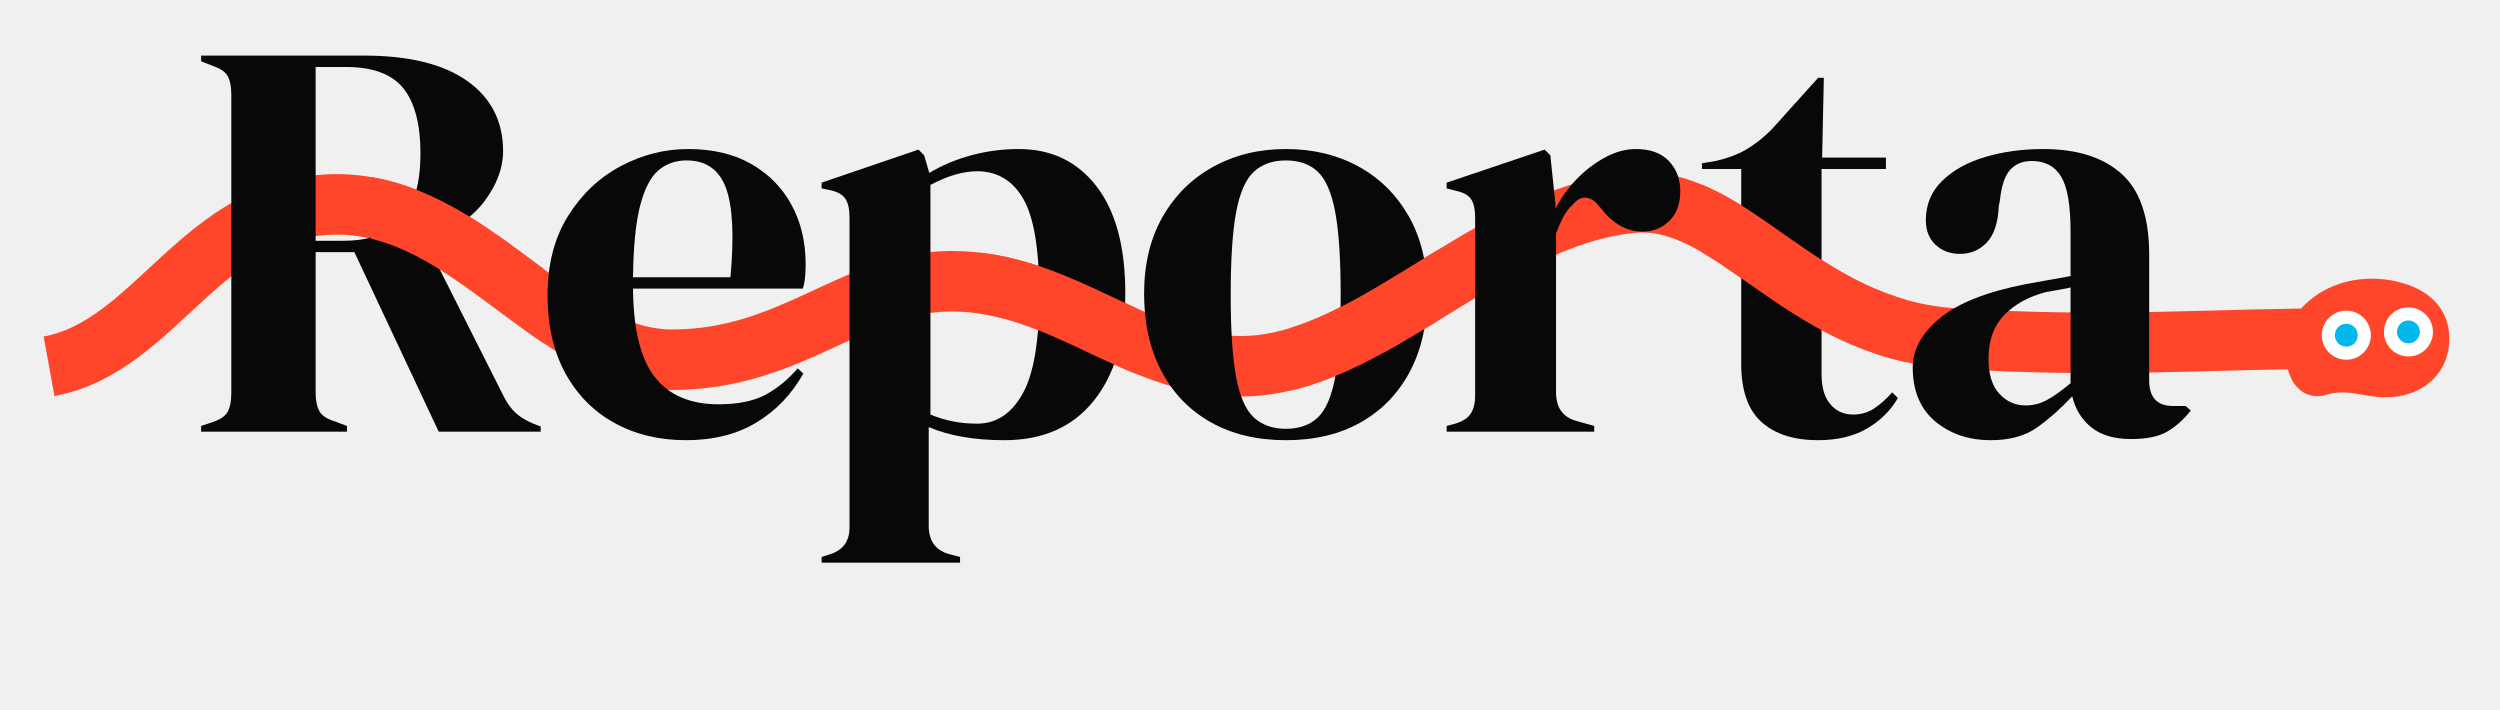
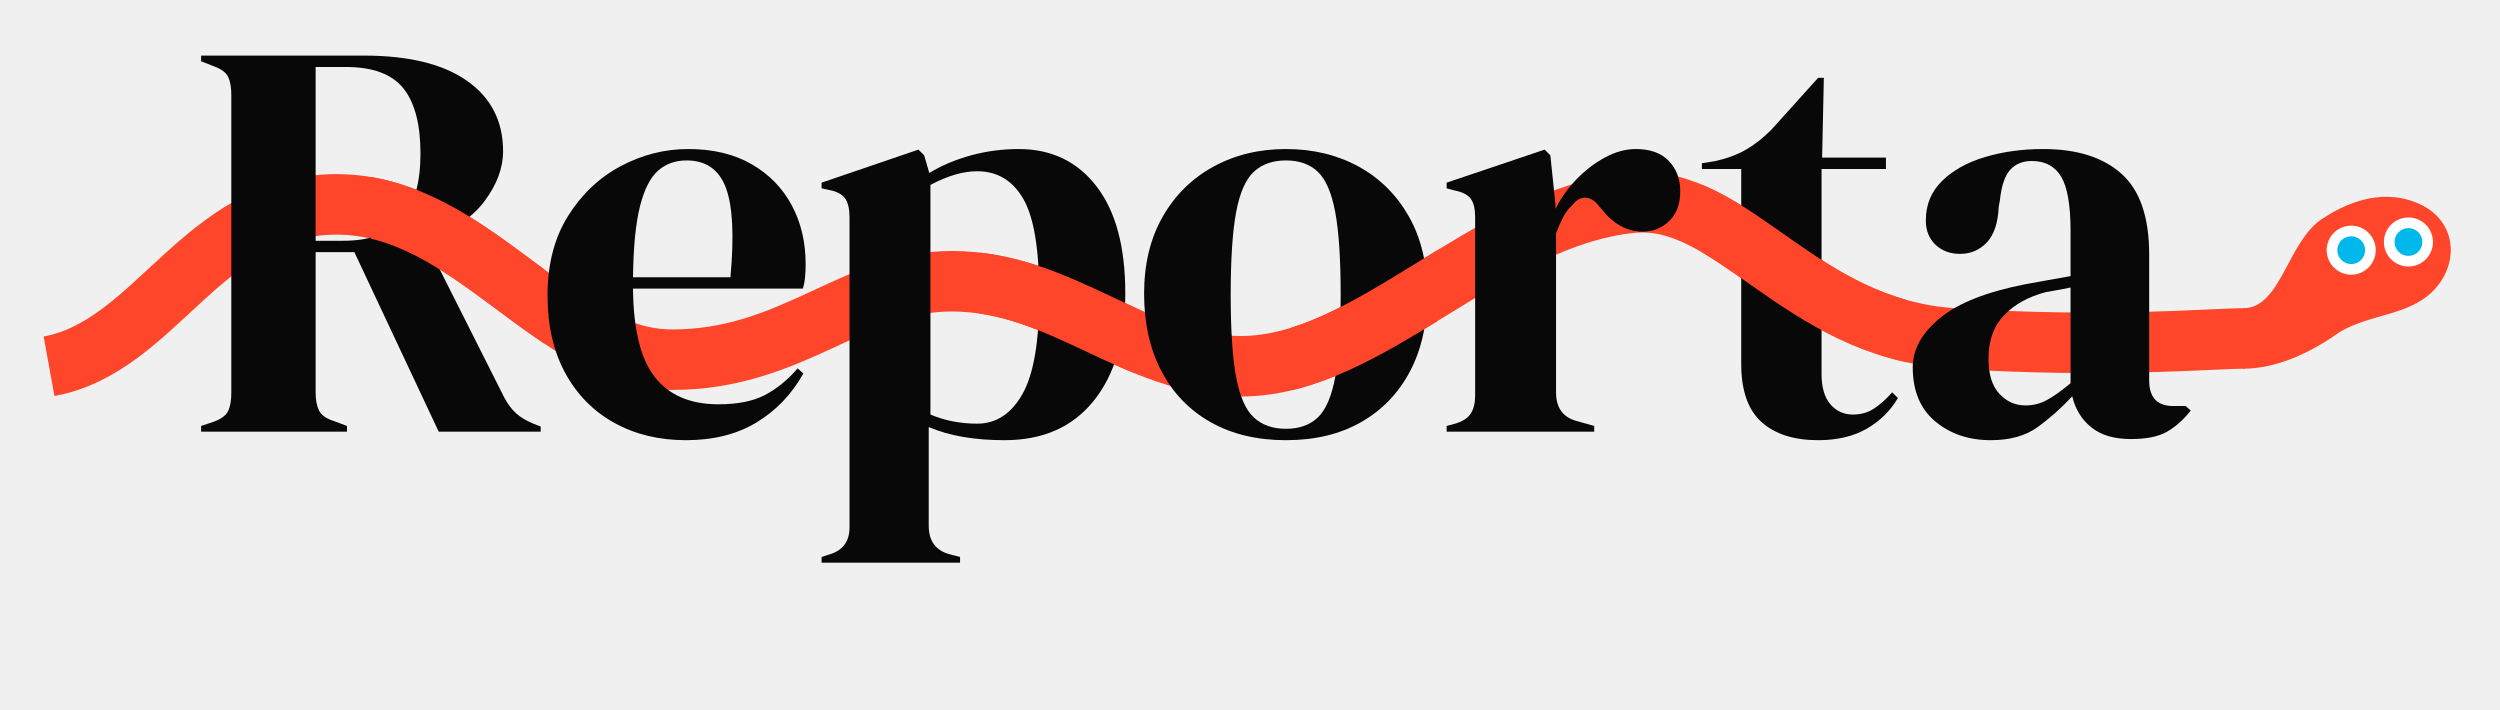
<svg xmlns="http://www.w3.org/2000/svg" width="1529" height="434" viewBox="0 0 1529 434" role="img" aria-labelledby="title">
  <defs>
    <clipPath id="weave">
      <rect x="226.846" y="0" width="105.937" height="434" />
      <rect x="599.074" y="0" width="94.904" height="434" />
      <rect x="789.788" y="0" width="89.057" height="434" />
      <rect x="1040.887" y="0" width="124.406" height="434" />
    </clipPath>
  </defs>
  <g id="snake">
-     <path d="M30 224 C96 212 124 125 206 125 C288 125 339 220 411 220 C485 220 522 172 582 172 C650 172 694 224 759 224 C838 224 909 133 998 124 C1060 118 1100 201 1195 207 C1290 213 1351 207 1435 207" fill="none" stroke="#FF462A" stroke-width="37" stroke-linecap="butt" />
-     <path d="M1408 188 C1426 169 1452 168 1469 173 C1487 178 1498 190 1498 207 C1498 229 1481 243 1459 243 C1445 243 1435 237 1421 242 C1396 246 1391 207 1408 188 Z" fill="#FF462A" />
+     <path d="M30 224 C96 212 124 125 206 125 C288 125 339 220 411 220 C485 220 522 172 582 172 C650 172 694 224 759 224 C838 224 909 133 998 124 C1060 118 1100 201 1195 207 C1290 213 1351 207 1373 207" fill="none" stroke="#FF462A" stroke-width="37" stroke-linecap="butt" />
+     <path class="snake-head" d="M1372 188.5 C1395 188.5 1399 148 1420 134 C1441 120 1461 117 1478 124 C1503 134 1505 162 1487 179 C1472 193 1450 192 1431 203 C1413 216 1392 225.5 1372 225.5 Z" fill="#FF462A" />
    <g fill="#FFFFFF">
-       <circle cx="1435" cy="205" r="15" />
-       <circle cx="1473" cy="203" r="15" />
+       <circle cx="1438" cy="153" r="15" />
+       <circle cx="1473" cy="148" r="15" />
    </g>
    <g fill="#00B8EC">
-       <circle cx="1435" cy="205" r="7" />
-       <circle cx="1473" cy="203" r="7" />
+       <circle cx="1438" cy="153" r="8.5" />
+       <circle cx="1473" cy="148" r="8.5" />
    </g>
  </g>
  <g id="wordmark-dm-serif-display" fill="#080808" transform="translate(115.3335 263.9944) scale(0.3484763 -0.3484763)">
    <path id="letter-0-R" d="M22 0V10L43 17Q63 24 69.0 35.5Q75 47 75 68V591Q75 611 69.5 622.5Q64 634 45 641L22 650V660H308Q426 660 489.0 615.5Q552 571 552 492Q552 448 519.0 404.0Q486 360 415 336L554 60Q563 43 574.5 32.5Q586 22 605 14L618 9V0H439L291 315H223V68Q223 49 229.0 37.0Q235 25 254 19L278 10V0ZM223 335H271Q343 335 375.0 373.5Q407 412 407 488Q407 565 377.0 602.5Q347 640 276 640H223Z" />
    <path id="letter-1-e" d="M877 496Q942 496 988.0 469.5Q1034 443 1058.5 397.5Q1083 352 1083 294Q1083 283 1082.0 271.5Q1081 260 1078 251H780Q781 143 818.5 95.5Q856 48 930 48Q980 48 1011.0 64.0Q1042 80 1069 111L1079 102Q1048 47 996.5 16.0Q945 -15 873 -15Q802 -15 747.0 15.5Q692 46 661.0 103.0Q630 160 630 239Q630 321 666.0 378.5Q702 436 758.5 466.0Q815 496 877 496ZM874 476Q845 476 824.5 458.5Q804 441 792.5 396.5Q781 352 780 271H951Q961 380 943.0 428.0Q925 476 874 476Z" />
    <path id="letter-2-p" d="M1111 -230V-220L1123 -216Q1160 -206 1160 -168V376Q1160 398 1152.5 409.0Q1145 420 1125 424L1111 427V437L1281 495L1291 485L1300 454Q1333 474 1373.5 485.0Q1414 496 1457 496Q1543 496 1593.5 430.5Q1644 365 1644 243Q1644 123 1588.5 54.0Q1533 -15 1432 -15Q1353 -15 1299 8V-165Q1299 -205 1335 -215L1354 -220V-230ZM1384 14Q1434 14 1463.5 66.0Q1493 118 1493 239Q1493 360 1465.0 408.5Q1437 457 1384 457Q1347 457 1302 433V30Q1340 14 1384 14Z" />
    <path id="letter-3-o" d="M1926 -15Q1850 -15 1794.0 16.5Q1738 48 1707.5 106.0Q1677 164 1677 242Q1677 320 1709.5 377.0Q1742 434 1798.5 465.0Q1855 496 1926 496Q1997 496 2053.0 465.5Q2109 435 2141.5 378.0Q2174 321 2174 242Q2174 163 2143.5 105.5Q2113 48 2057.5 16.5Q2002 -15 1926 -15ZM1926 5Q1961 5 1982.0 25.0Q2003 45 2012.5 96.0Q2022 147 2022 240Q2022 334 2012.5 385.0Q2003 436 1982.0 456.0Q1961 476 1926 476Q1891 476 1869.5 456.0Q1848 436 1838.5 385.0Q1829 334 1829 240Q1829 147 1838.5 96.0Q1848 45 1869.5 25.0Q1891 5 1926 5Z" />
    <path id="letter-4-r" d="M2208 0V10L2223 14Q2243 20 2250.5 32.0Q2258 44 2258 63V376Q2258 398 2250.5 408.5Q2243 419 2223 423L2208 427V437L2380 495L2390 485L2399 399V391Q2413 419 2435.5 442.5Q2458 466 2485.5 481.0Q2513 496 2540 496Q2578 496 2598.0 475.0Q2618 454 2618 422Q2618 388 2598.5 369.5Q2579 351 2552 351Q2510 351 2478 393L2476 395Q2466 409 2453.0 410.5Q2440 412 2429 398Q2419 389 2412.5 376.5Q2406 364 2400 348V69Q2400 29 2435 19L2467 10V0Z" />
    <path id="letter-5-t" d="M2860 -15Q2796 -15 2760.5 17.0Q2725 49 2725 119V461H2656V471L2680 475Q2711 482 2733.5 495.0Q2756 508 2778 530L2860 621H2870L2867 481H2979V461H2866V101Q2866 66 2881.5 48.0Q2897 30 2921 30Q2942 30 2958.0 40.5Q2974 51 2990 69L3000 59Q2980 25 2945.0 5.0Q2910 -15 2860 -15Z" />
    <path id="letter-6-a" d="M3163 -15Q3105 -15 3065.5 18.0Q3026 51 3026 113Q3026 160 3074.0 199.5Q3122 239 3225 259Q3241 262 3261.0 265.5Q3281 269 3303 273V352Q3303 420 3286.5 447.5Q3270 475 3235 475Q3211 475 3197.0 459.5Q3183 444 3179 406L3177 395Q3175 352 3156.0 332.0Q3137 312 3109 312Q3083 312 3066.0 328.0Q3049 344 3049 371Q3049 412 3077.5 440.0Q3106 468 3153.0 482.0Q3200 496 3255 496Q3344 496 3392.5 452.5Q3441 409 3441 311V90Q3441 45 3483 45H3505L3514 37Q3495 13 3472.5 0.0Q3450 -13 3409 -13Q3365 -13 3339.5 7.5Q3314 28 3306 62Q3276 30 3244.5 7.5Q3213 -15 3163 -15ZM3224 46Q3244 46 3261.5 55.5Q3279 65 3303 85V253Q3293 251 3283.0 249.0Q3273 247 3260 245Q3214 233 3186.5 204.5Q3159 176 3159 128Q3159 87 3178.0 66.5Q3197 46 3224 46Z" />
  </g>
  <g clip-path="url(#weave)">
-     <path d="M30 224 C96 212 124 125 206 125 C288 125 339 220 411 220 C485 220 522 172 582 172 C650 172 694 224 759 224 C838 224 909 133 998 124 C1060 118 1100 201 1195 207 C1290 213 1351 207 1435 207" fill="none" stroke="#FF462A" stroke-width="37" stroke-linecap="butt" />
-     <path d="M1408 188 C1426 169 1452 168 1469 173 C1487 178 1498 190 1498 207 C1498 229 1481 243 1459 243 C1445 243 1435 237 1421 242 C1396 246 1391 207 1408 188 Z" fill="#FF462A" />
+     <path d="M30 224 C96 212 124 125 206 125 C288 125 339 220 411 220 C485 220 522 172 582 172 C650 172 694 224 759 224 C838 224 909 133 998 124 C1060 118 1100 201 1195 207 C1290 213 1351 207 1373 207" fill="none" stroke="#FF462A" stroke-width="37" stroke-linecap="butt" />
+     <path class="snake-head" d="M1372 188.5 C1395 188.5 1399 148 1420 134 C1441 120 1461 117 1478 124 C1503 134 1505 162 1487 179 C1472 193 1450 192 1431 203 C1413 216 1392 225.5 1372 225.5 Z" fill="#FF462A" />
    <g fill="#FFFFFF">
-       <circle cx="1435" cy="205" r="15" />
-       <circle cx="1473" cy="203" r="15" />
+       <circle cx="1438" cy="153" r="15" />
+       <circle cx="1473" cy="148" r="15" />
    </g>
    <g fill="#00B8EC">
-       <circle cx="1435" cy="205" r="7" />
-       <circle cx="1473" cy="203" r="7" />
+       <circle cx="1438" cy="153" r="8.5" />
+       <circle cx="1473" cy="148" r="8.5" />
    </g>
  </g>
</svg>
